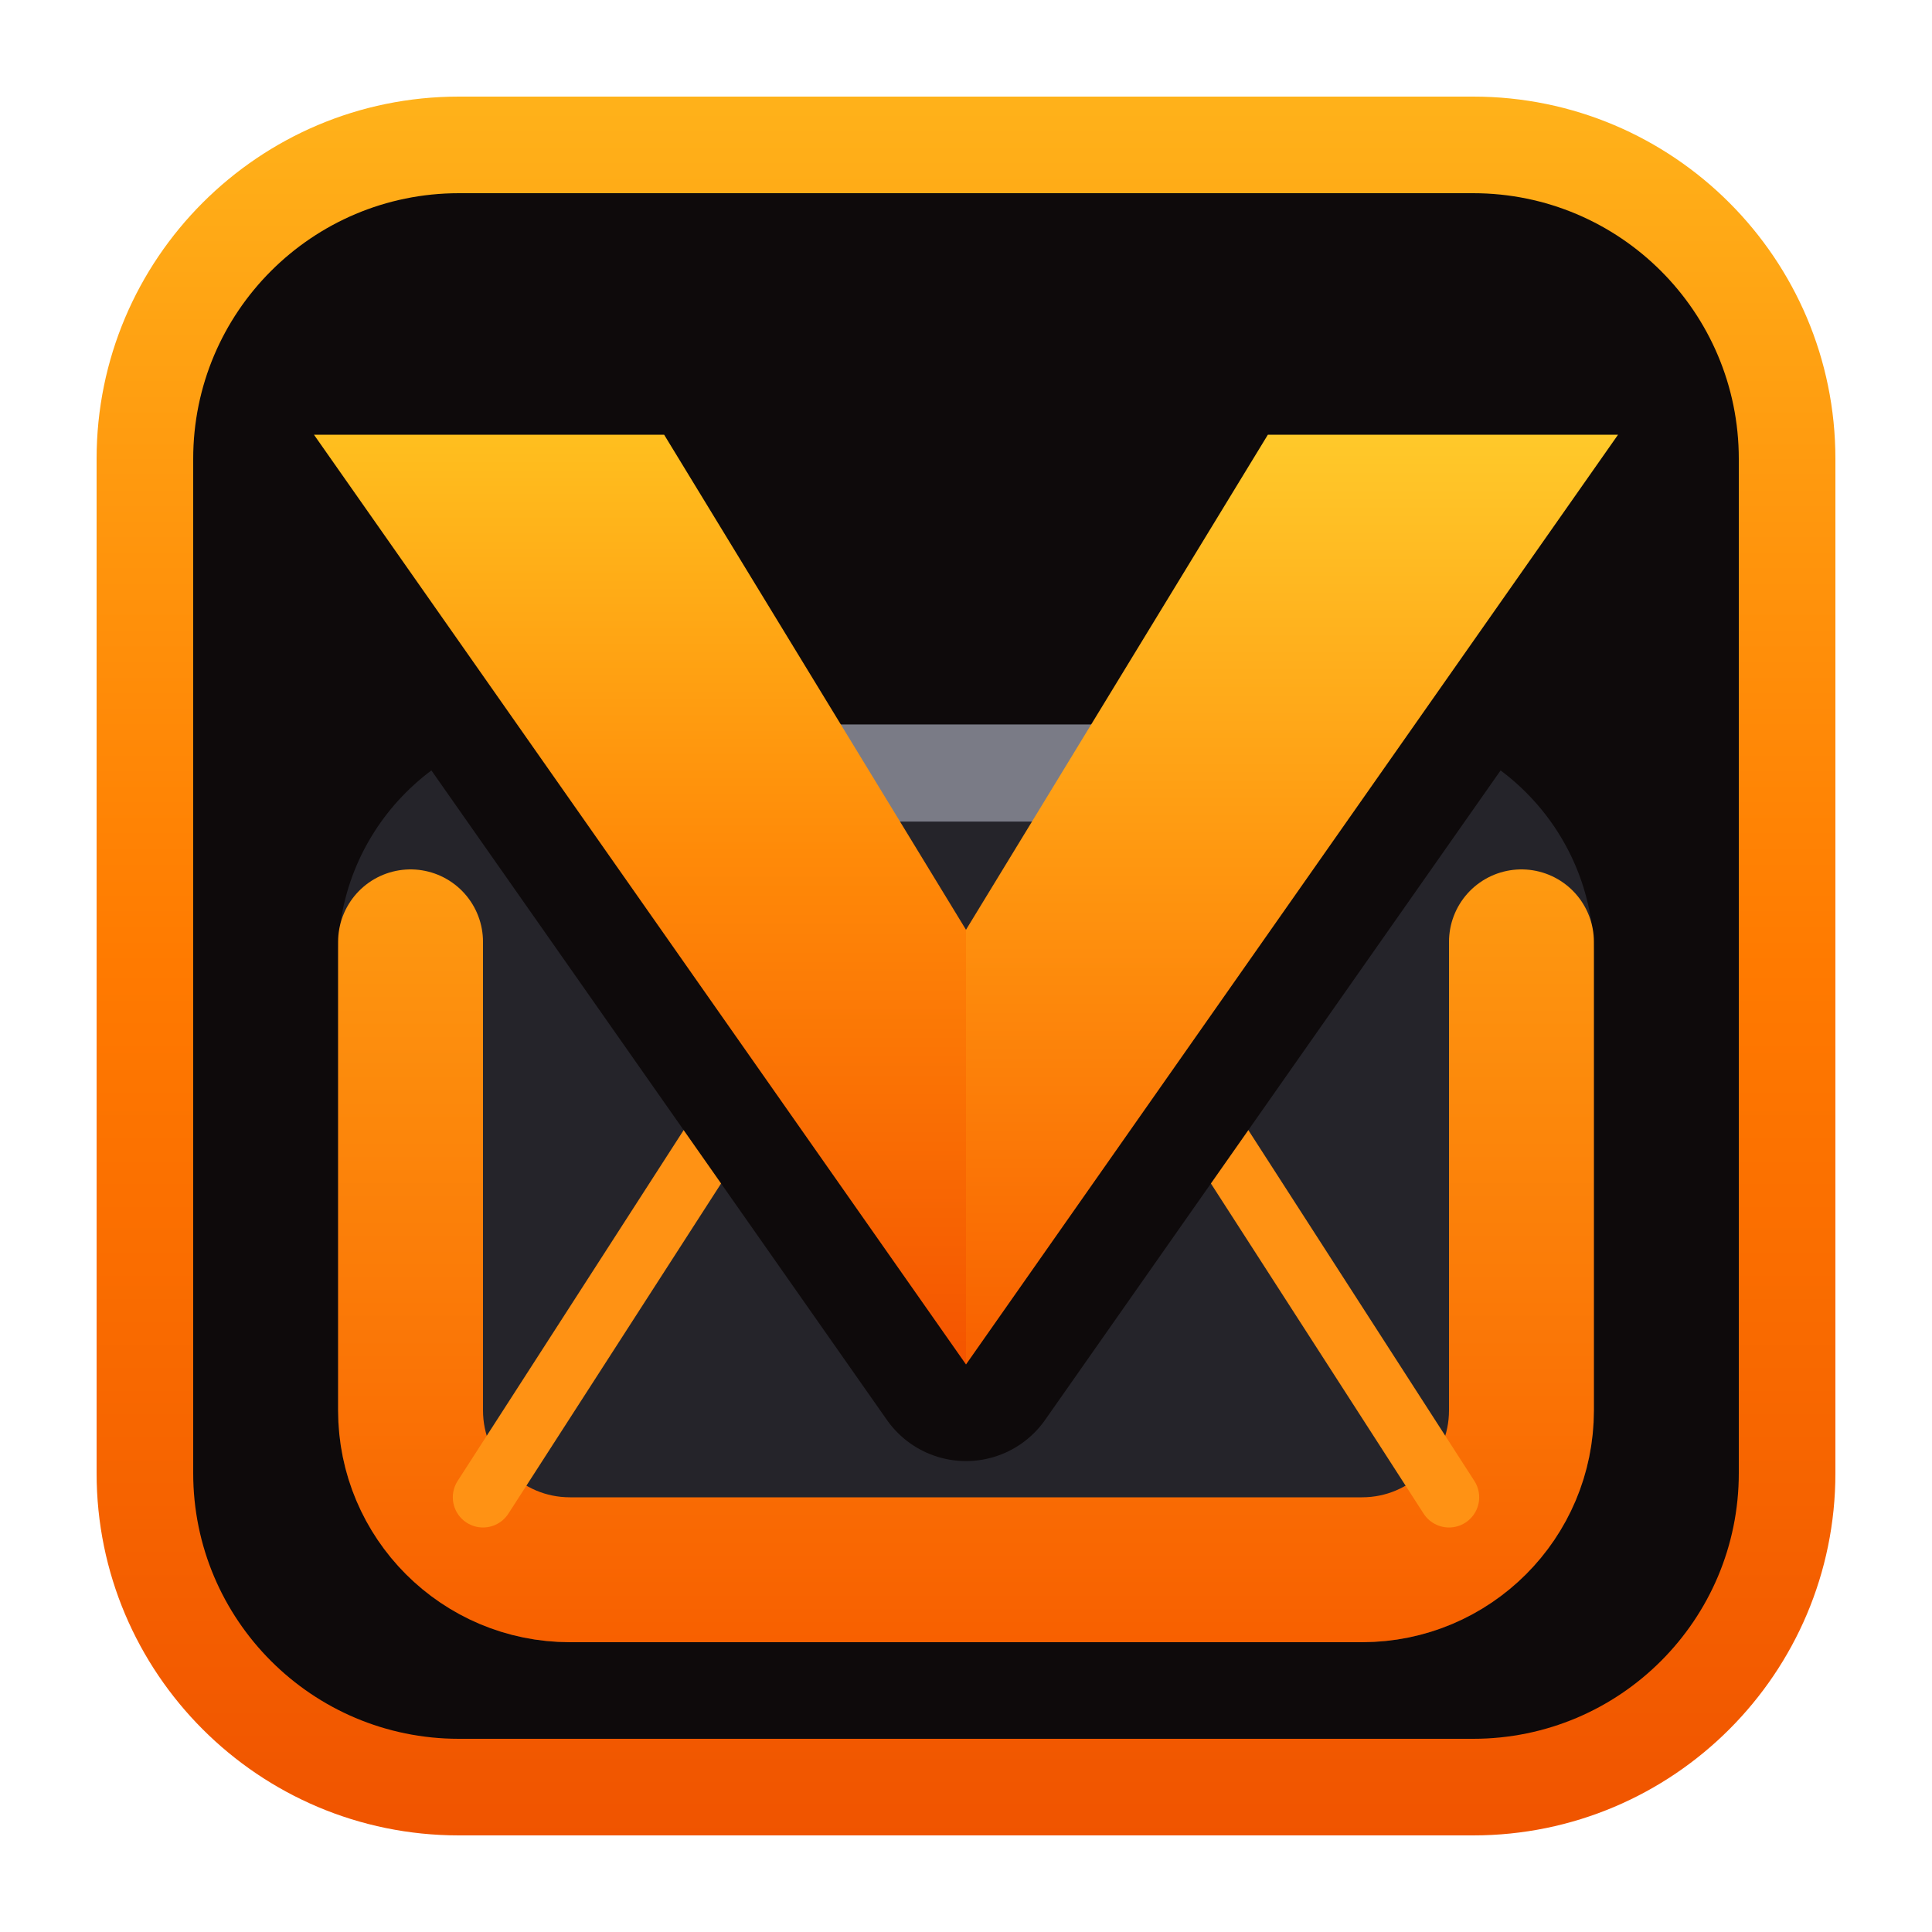
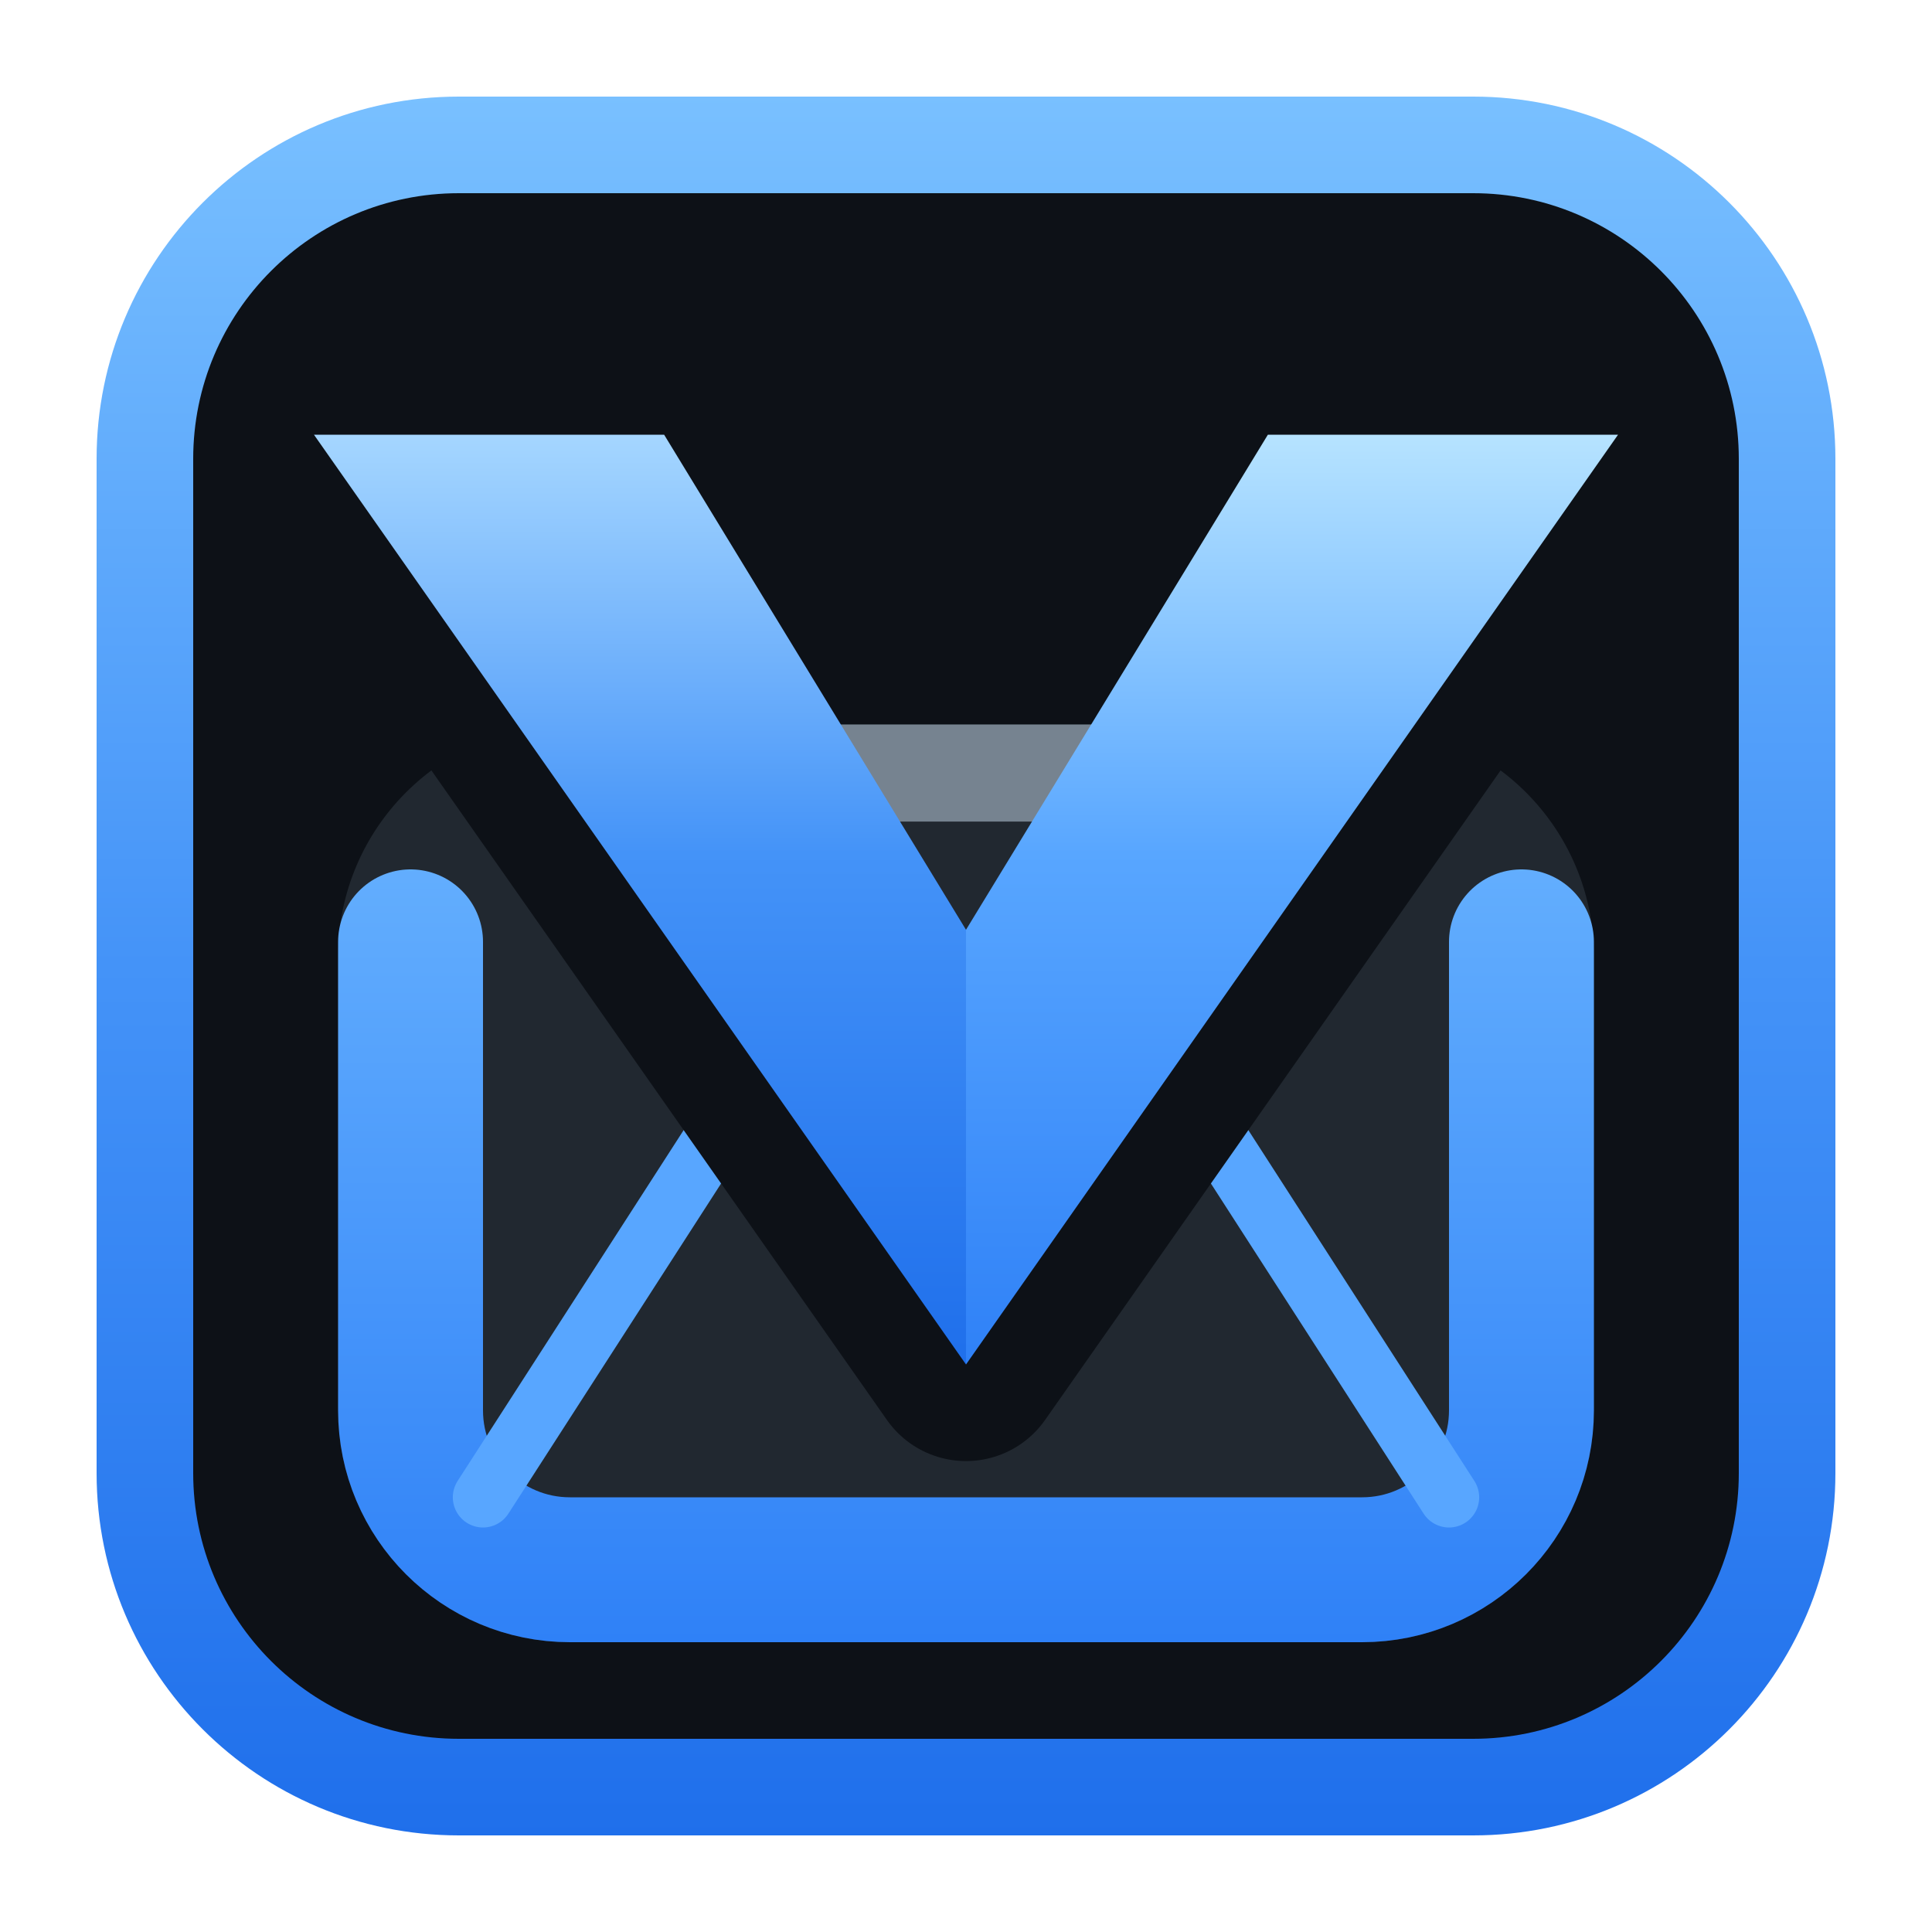
<svg xmlns="http://www.w3.org/2000/svg" width="40" height="40" viewBox="0 0 40 40">
  <defs>
    <linearGradient id="rim" x1="0" y1="0" x2="0" y2="1">
-       <stop offset="0" stop-color="#ffb21a" />
-       <stop offset="0.5" stop-color="#ff7a00" />
-       <stop offset="1" stop-color="#f05400" />
+       <stop offset="0" stop-color="#79c0ff" />
+       <stop offset="0.5" stop-color="#4493f8" />
+       <stop offset="1" stop-color="#1f6feb" />
    </linearGradient>
    <linearGradient id="v-left" gradientUnits="userSpaceOnUse" x1="0" y1="9" x2="0" y2="28.25">
-       <stop offset="0" stop-color="#ffbf1f" />
-       <stop offset="0.45" stop-color="#ff8a08" />
-       <stop offset="1" stop-color="#f45400" />
+       <stop offset="0" stop-color="#a5d6ff" />
+       <stop offset="0.45" stop-color="#4493f8" />
+       <stop offset="1" stop-color="#1f6feb" />
    </linearGradient>
    <linearGradient id="v-right" gradientUnits="userSpaceOnUse" x1="0" y1="9" x2="0" y2="28.25">
-       <stop offset="0" stop-color="#ffc92a" />
-       <stop offset="0.45" stop-color="#ff9810" />
-       <stop offset="1" stop-color="#f86000" />
+       <stop offset="0" stop-color="#b6e3ff" />
+       <stop offset="0.45" stop-color="#58a6ff" />
+       <stop offset="1" stop-color="#2f81f7" />
    </linearGradient>
    <linearGradient id="outline" gradientUnits="userSpaceOnUse" x1="0" y1="15" x2="0" y2="34">
-       <stop offset="0" stop-color="#ffa514" />
-       <stop offset="1" stop-color="#f86000" />
+       <stop offset="0" stop-color="#6cb6ff" />
+       <stop offset="1" stop-color="#2f81f7" />
    </linearGradient>
  </defs>
  <path d="M9.5 2H30.5A7.5 7.5 0 0 1 38 9.5V30.5A7.5 7.5 0 0 1 30.5 38H9.5A7.5 7.5 0 0 1 2 30.5V9.5A7.5 7.5 0 0 1 9.5 2Z" fill="url(#rim)" />
-   <path d="M9.5 4H30.5A5.5 5.5 0 0 1 36 9.5V30.5A5.5 5.5 0 0 1 30.5 36H9.5A5.5 5.5 0 0 1 4 30.5V9.5A5.5 5.5 0 0 1 9.5 4Z" fill="#0e0a0b" />
-   <path d="M11.8 15H28.2A4.8 4.8 0 0 1 33 19.8V29.2A4.8 4.8 0 0 1 28.2 34H11.8A4.8 4.8 0 0 1 7 29.2V19.8A4.8 4.8 0 0 1 11.8 15Z" fill="#25242a" />
-   <rect x="9.88" y="15" width="20.24" height="2.01" fill="#7a7b86" />
+   <path d="M9.5 4H30.5A5.5 5.5 0 0 1 36 9.5V30.5A5.5 5.5 0 0 1 30.5 36H9.5A5.5 5.5 0 0 1 4 30.5V9.5A5.5 5.5 0 0 1 9.5 4Z" fill="#0d1117" />
+   <path d="M11.8 15H28.2A4.8 4.8 0 0 1 33 19.8V29.2A4.8 4.8 0 0 1 28.2 34H11.8A4.8 4.8 0 0 1 7 29.2V19.8A4.8 4.8 0 0 1 11.8 15Z" fill="#212830" />
+   <rect x="9.88" y="15" width="20.24" height="2.01" fill="#768390" />
  <path d="M8.5 19.5V29.2A3.3 3.3 0 0 0 11.8 32.5H28.2A3.3 3.3 0 0 0 31.5 29.2V19.5" fill="none" stroke="url(#outline)" stroke-width="3" stroke-linecap="round" />
-   <path d="M10 31L14.8 23.55M30 31L25.2 23.55" stroke="#ff9214" stroke-width="1.25" stroke-linecap="round" />
-   <polyline points="13.75,9 6.5,9 20,28.25 33.5,9 26.25,9" fill="none" stroke="#0e0a0b" stroke-width="4" stroke-linejoin="round" />
+   <path d="M10 31L14.8 23.55M30 31L25.2 23.55" stroke="#58a6ff" stroke-width="1.25" stroke-linecap="round" />
+   <polyline points="13.75,9 6.5,9 20,28.25 33.5,9 26.25,9" fill="none" stroke="#0d1117" stroke-width="4" stroke-linejoin="round" />
  <polygon points="6.5,9 13.75,9 20,19.25 20,28.25" fill="url(#v-left)" />
  <polygon points="26.25,9 33.5,9 20,28.25 20,19.25" fill="url(#v-right)" />
</svg>
